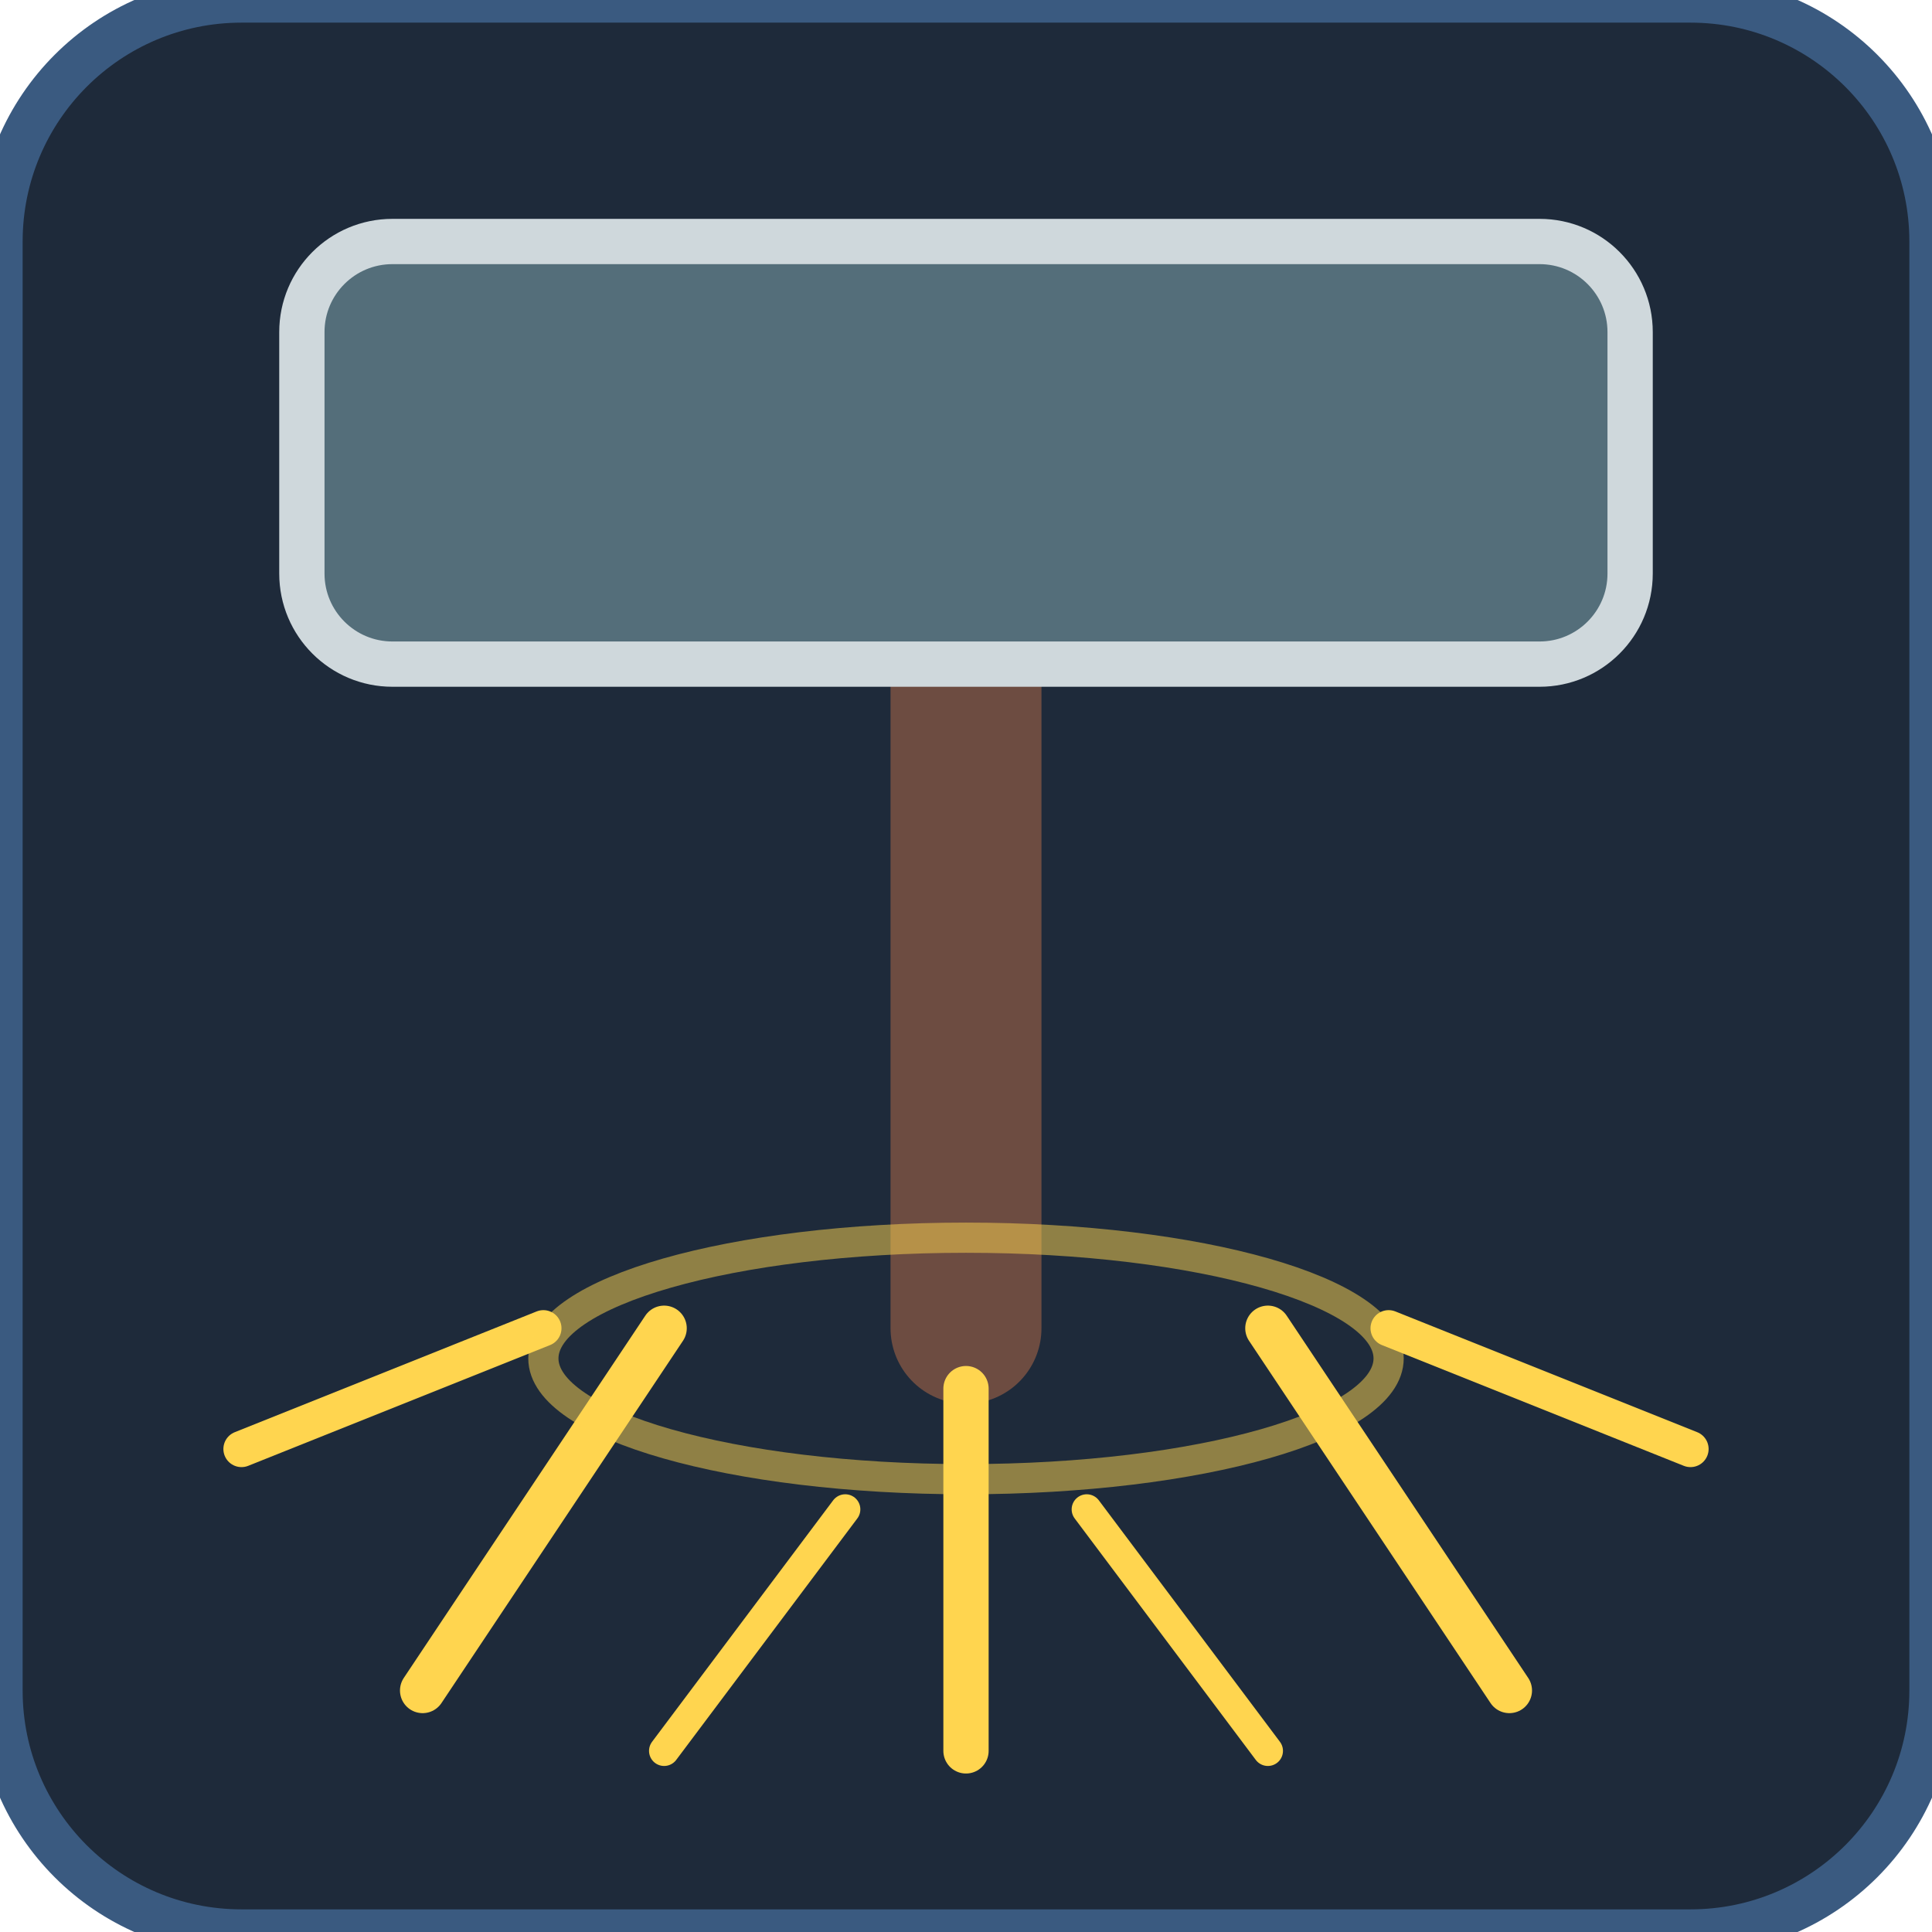
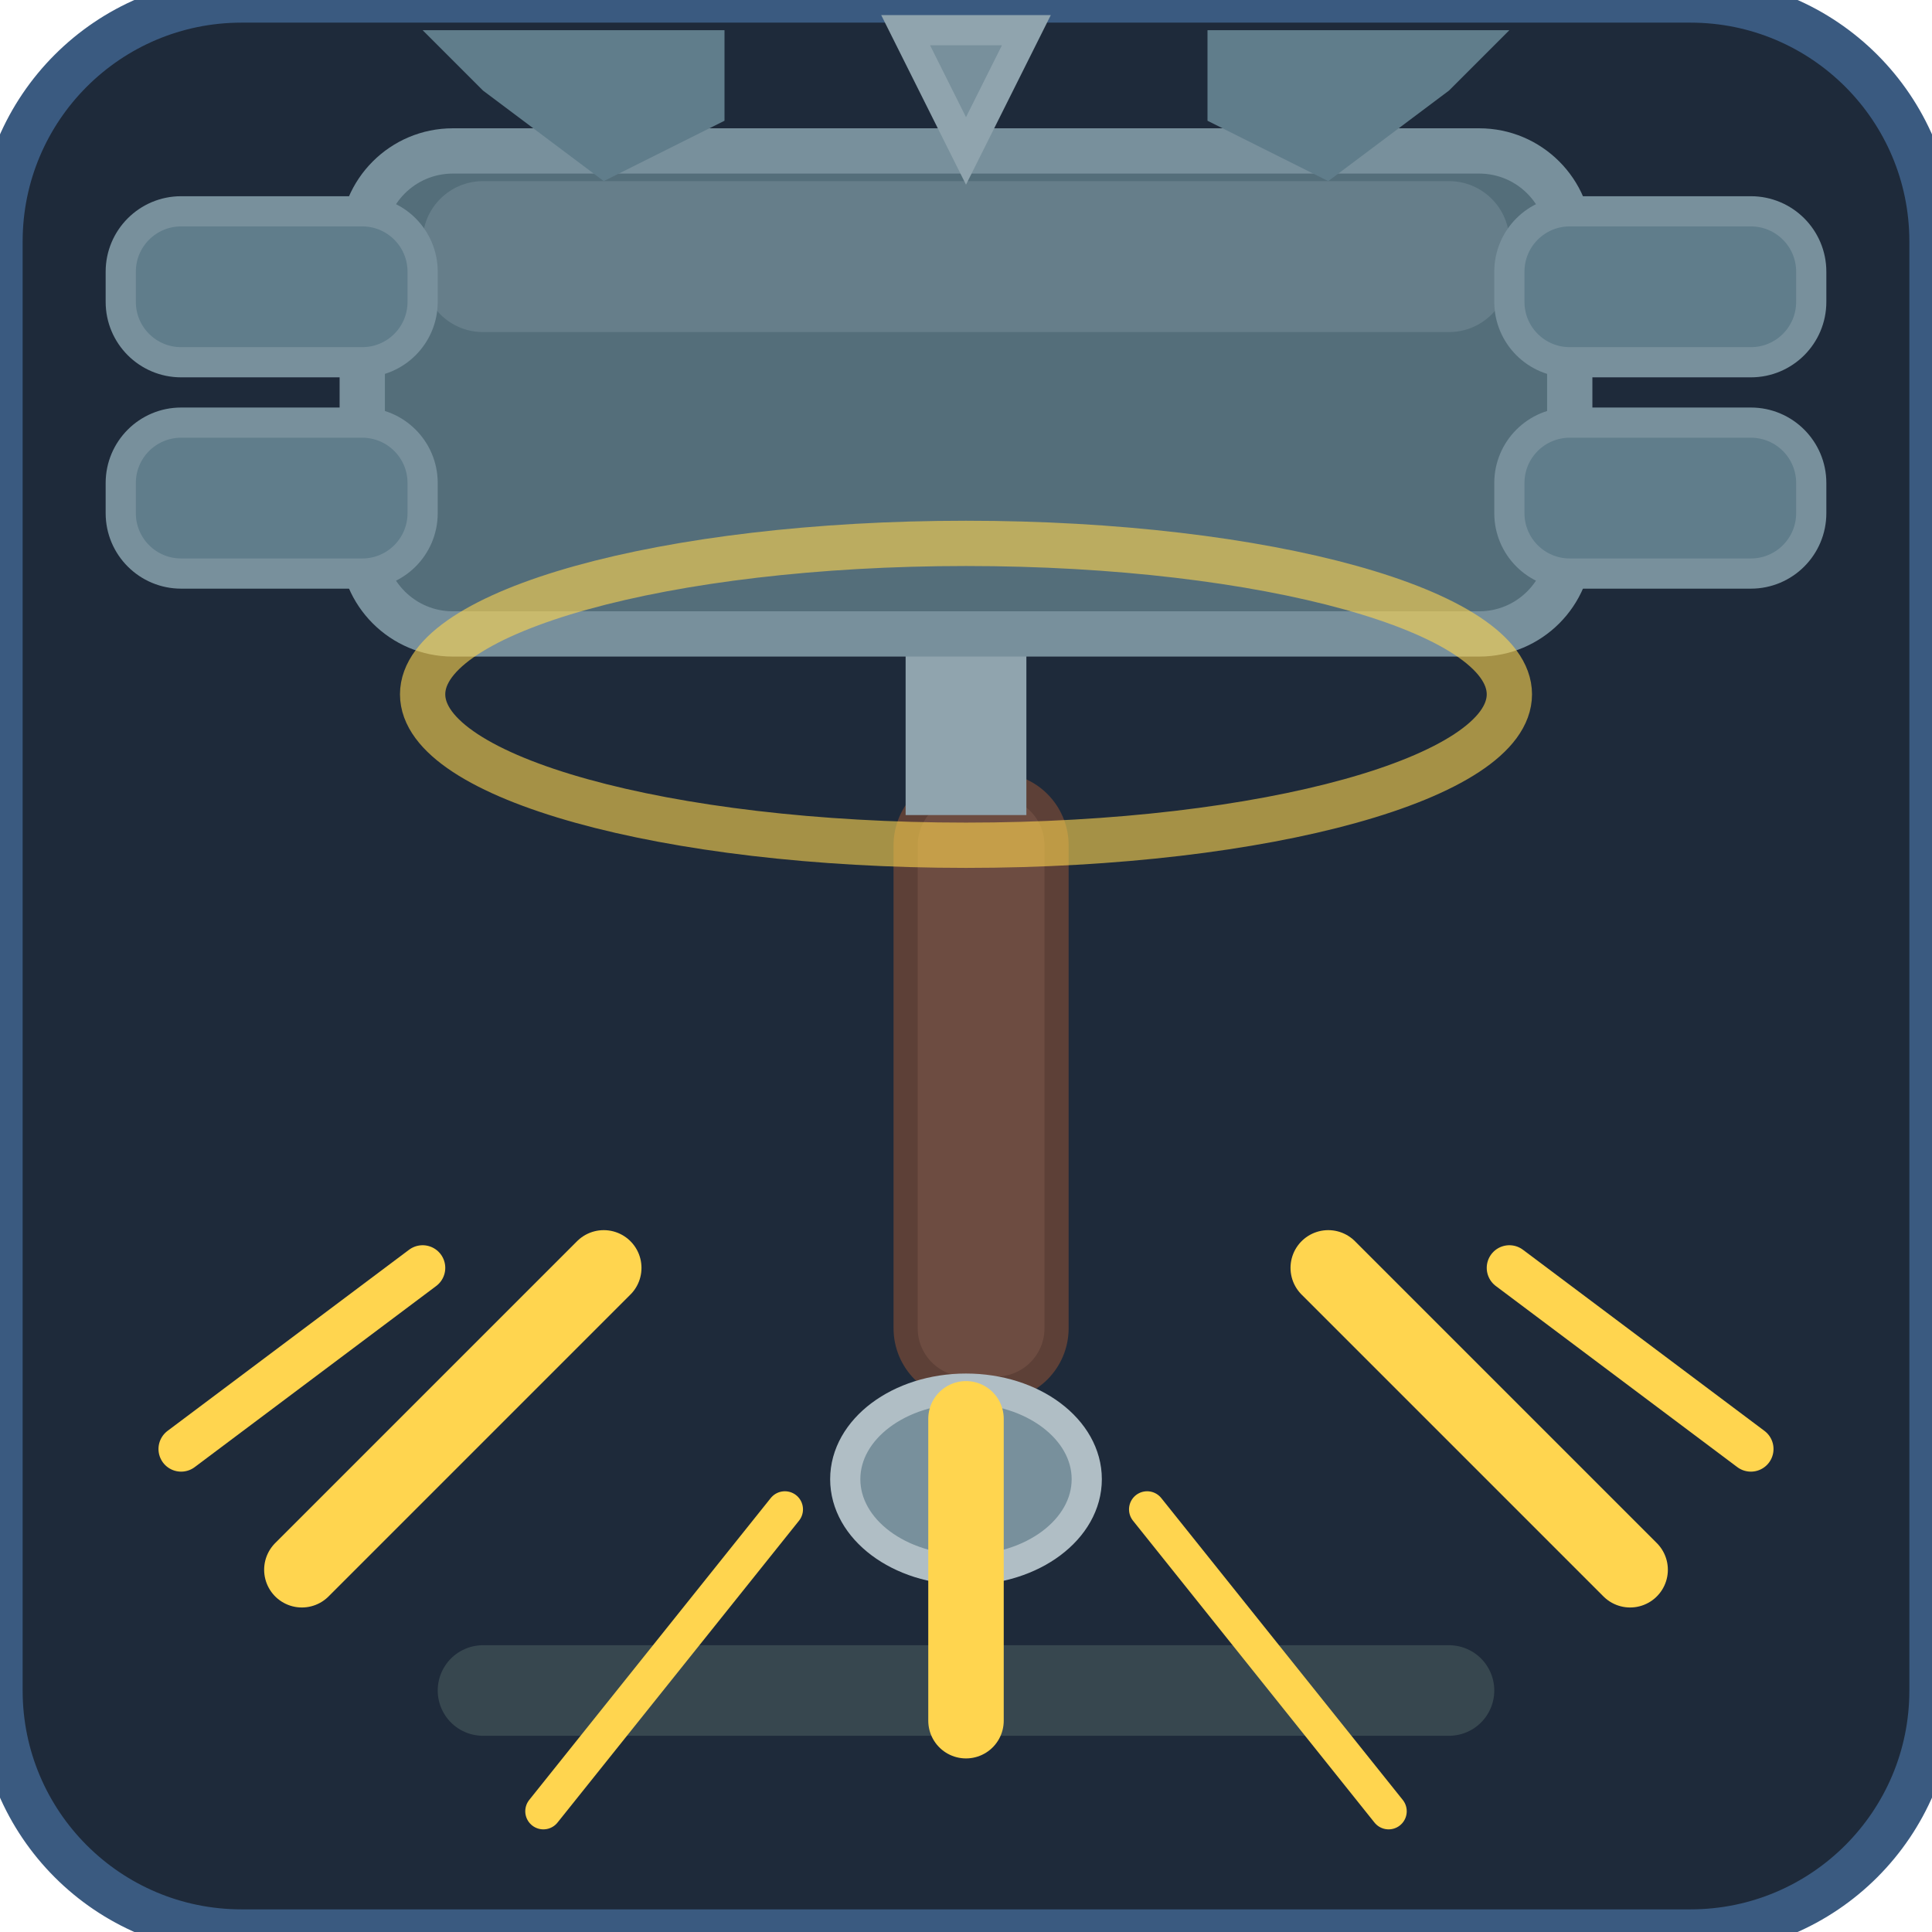
<svg xmlns="http://www.w3.org/2000/svg" viewBox="0 0 64 64">
  <rect x="0" y="0" width="64" height="64" rx="8" fill="#1e2a3a" stroke="#3a5a80" stroke-width="1.5" />
-   <line x1="32" y1="44" x2="32" y2="20" stroke="#6d4c41" stroke-width="5" stroke-linecap="round" />
-   <rect x="10" y="8" width="44" height="14" rx="3" fill="#546e7a" stroke="#cfd8dc" stroke-width="1.5" />
-   <line x1="14" y1="56" x2="22" y2="44" stroke="#ffd54f" stroke-width="1.5" stroke-linecap="round" />
-   <line x1="32" y1="58" x2="32" y2="46" stroke="#ffd54f" stroke-width="1.5" stroke-linecap="round" />
-   <line x1="50" y1="56" x2="42" y2="44" stroke="#ffd54f" stroke-width="1.5" stroke-linecap="round" />
-   <line x1="8" y1="48" x2="18" y2="44" stroke="#ffd54f" stroke-width="1.2" stroke-linecap="round" />
-   <line x1="56" y1="48" x2="46" y2="44" stroke="#ffd54f" stroke-width="1.2" stroke-linecap="round" />
-   <line x1="22" y1="58" x2="28" y2="50" stroke="#ffd54f" stroke-width="1" stroke-linecap="round" />
-   <line x1="42" y1="58" x2="36" y2="50" stroke="#ffd54f" stroke-width="1" stroke-linecap="round" />
-   <ellipse cx="32" cy="45" rx="14" ry="4" fill="none" stroke="#ffd54f" stroke-width="1" opacity="0.5" />
+   <rect x="30" y="26" width="5" height="20" rx="2" fill="#6d4c41" stroke="#5d4037" stroke-width="0.8" />
+   <ellipse cx="32" cy="49" rx="4" ry="3" fill="#78909c" stroke="#b0bec5" stroke-width="1" />
+   <rect x="30" y="19" width="4" height="8" fill="#90a4ae" />
+   <rect x="12" y="5" width="40" height="16" rx="3" fill="#546e7a" stroke="#78909c" stroke-width="1.5" />
+   <rect x="14" y="6" width="36" height="5" rx="2" fill="#90a4ae" opacity="0.3" />
+   <rect x="4" y="7" width="10" height="5" rx="2" fill="#607d8b" stroke="#78909c" stroke-width="1" />
+   <rect x="4" y="14" width="10" height="5" rx="2" fill="#607d8b" stroke="#78909c" stroke-width="1" />
+   <rect x="50" y="7" width="10" height="5" rx="2" fill="#607d8b" stroke="#78909c" stroke-width="1" />
+   <rect x="50" y="14" width="10" height="5" rx="2" fill="#607d8b" stroke="#78909c" stroke-width="1" />
+   <polygon points="20,6 16,3 14,1 24,1 24,4" fill="#607d8b" />
+   <polygon points="44,6 48,3 50,1 40,1 40,4" fill="#607d8b" />
+   <polygon points="32,5 30,1 34,1" fill="#78909c" stroke="#90a4ae" stroke-width="1" />
+   <ellipse cx="32" cy="23" rx="18" ry="5" fill="none" stroke="#ffd54f" stroke-width="1.5" opacity="0.6" />
+   <line x1="16" y1="56" x2="48" y2="56" stroke="#37474f" stroke-width="3" stroke-linecap="round" />
+   <line x1="10" y1="52" x2="20" y2="42" stroke="#ffd54f" stroke-width="2.5" stroke-linecap="round" />
+   <line x1="32" y1="57" x2="32" y2="47" stroke="#ffd54f" stroke-width="2.5" stroke-linecap="round" />
+   <line x1="54" y1="52" x2="44" y2="42" stroke="#ffd54f" stroke-width="2.5" stroke-linecap="round" />
+   <line x1="6" y1="48" x2="14" y2="42" stroke="#ffd54f" stroke-width="1.5" stroke-linecap="round" />
+   <line x1="58" y1="48" x2="50" y2="42" stroke="#ffd54f" stroke-width="1.5" stroke-linecap="round" />
+   <line x1="18" y1="60" x2="26" y2="50" stroke="#ffd54f" stroke-width="1.2" stroke-linecap="round" />
+   <line x1="46" y1="60" x2="38" y2="50" stroke="#ffd54f" stroke-width="1.2" stroke-linecap="round" />
</svg>
